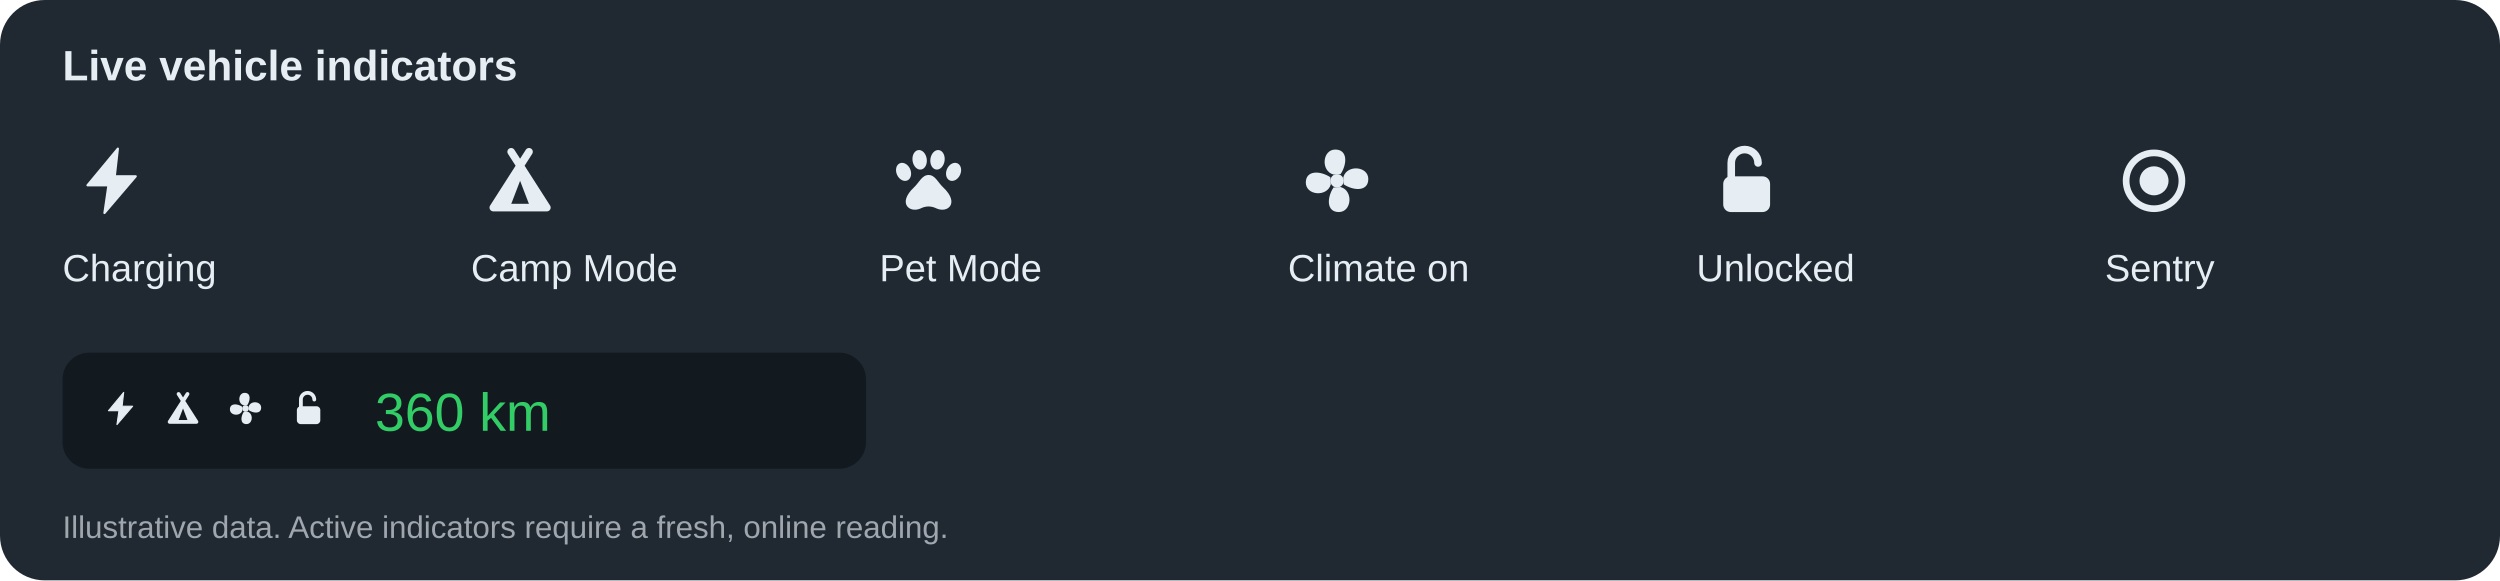
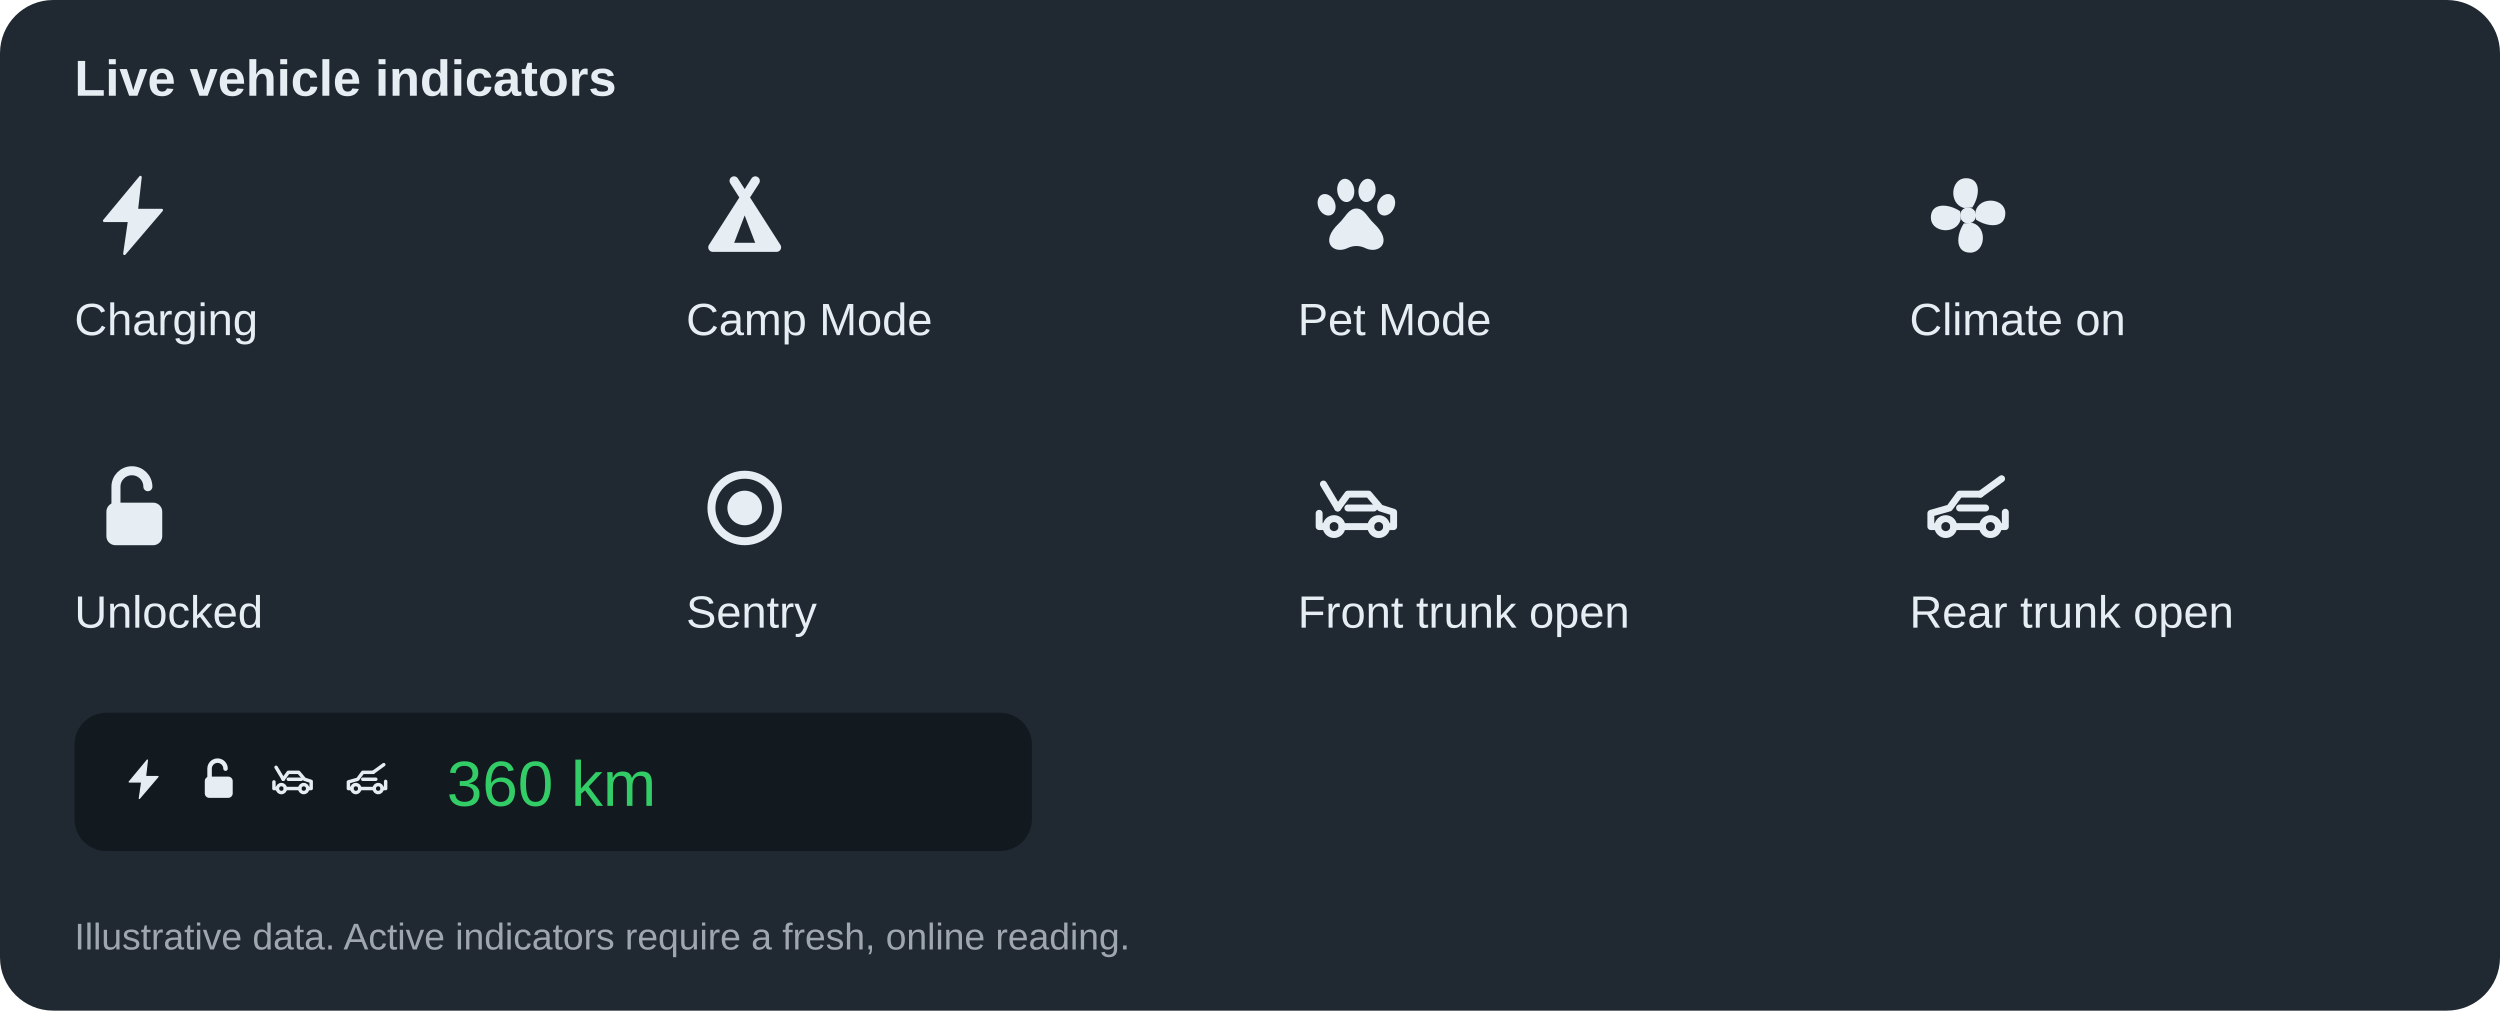
- <svg xmlns="http://www.w3.org/2000/svg" width="1120" height="260" viewBox="0 0 1120 260">
-   <rect width="1120" height="260" rx="20" fill="#202932" />
+ <svg xmlns="http://www.w3.org/2000/svg" width="940" height="380" viewBox="0 0 940 380">
+   <rect width="940" height="380" rx="20" fill="#202932" />
  <g font-family="Arial, sans-serif" fill="#e6edf3">
    <text x="28" y="36" font-size="19" font-weight="bold">Live vehicle indicators</text>
    <g transform="translate(34 65) scale(2)" fill="#e6edf3">
      <path d="M9.4 0.8 2.6 9h4.7l-.9 6.2L13.4 7H8.7Z" fill="#e6edf3" stroke="#e6edf3" stroke-width="0.5" stroke-linejoin="round" />
    </g>
    <text x="28" y="126" font-size="17">Charging</text>
-     <g transform="translate(217 65) scale(2)" fill="#e6edf3">
+     <g transform="translate(264 65) scale(2)" fill="#e6edf3">
      <path d="M6 1.5 14 14H2L10 1.5" fill="none" stroke="#e6edf3" stroke-width="1.7" stroke-linecap="round" stroke-linejoin="round" />
      <path d="M8 4 14 14H2Z M8 8 5.7 14h4.6Z" fill="#e6edf3" fill-rule="evenodd" />
    </g>
-     <text x="211" y="126" font-size="17">Camp Mode</text>
-     <g transform="translate(400 65) scale(2)" fill="#e6edf3">
+     <text x="258" y="126" font-size="17">Camp Mode</text>
+     <g transform="translate(494 65) scale(2)" fill="#e6edf3">
      <ellipse cx="2.4" cy="6" rx="1.6" ry="2.1" transform="rotate(-24 2.4 6)" />
      <ellipse cx="6" cy="3.3" rx="1.6" ry="2.2" transform="rotate(-8 6 3.3)" />
      <ellipse cx="10" cy="3.3" rx="1.6" ry="2.2" transform="rotate(8 10 3.3)" />
      <ellipse cx="13.6" cy="6" rx="1.6" ry="2.1" transform="rotate(24 13.6 6)" />
      <path d="M8 6.7C6.5 6.7 5.9 8.4 4.7 9.5 1 13 3.7 15.3 6.2 14.2 7.4 13.6 8.6 13.6 9.8 14.2 12.3 15.3 15 13 11.3 9.5 10.1 8.4 9.5 6.7 8 6.7Z" />
    </g>
-     <text x="394" y="126" font-size="17">Pet Mode</text>
-     <g transform="translate(583 65) scale(2)" fill="#e6edf3">
+     <text x="488" y="126" font-size="17">Pet Mode</text>
+     <g transform="translate(724 65) scale(2)" fill="#e6edf3">
      <path d="M7.2 6.6C4.3 5.8 4.7 1 7.6 1 10.4 1 10.3 4.2 8.8 6.5Z" />
      <path d="M7.2 6.6C4.3 5.8 4.7 1 7.6 1 10.4 1 10.3 4.2 8.8 6.5Z" transform="rotate(90 8 8)" />
      <path d="M7.2 6.6C4.3 5.8 4.7 1 7.6 1 10.4 1 10.3 4.2 8.8 6.5Z" transform="rotate(180 8 8)" />
      <path d="M7.2 6.6C4.3 5.8 4.7 1 7.6 1 10.4 1 10.3 4.2 8.8 6.5Z" transform="rotate(270 8 8)" />
      <circle cx="8" cy="8" r="1.5" />
    </g>
-     <text x="577" y="126" font-size="17">Climate on</text>
-     <g transform="translate(766 65) scale(2)" fill="#e6edf3">
+     <text x="718" y="126" font-size="17">Climate on</text>
+     <g transform="translate(34 175) scale(2)" fill="#e6edf3">
      <path d="M4.8 8V4a3 3 0 0 1 6 0" fill="none" stroke="#e6edf3" stroke-width="1.7" stroke-linecap="round" />
      <rect x="3" y="7" width="10.5" height="8" rx="1.7" fill="#e6edf3" />
    </g>
-     <text x="760" y="126" font-size="17">Unlocked</text>
-     <g transform="translate(949 65) scale(2)" fill="#e6edf3">
+     <text x="28" y="236" font-size="17">Unlocked</text>
+     <g transform="translate(264 175) scale(2)" fill="#e6edf3">
      <circle cx="8" cy="8" r="6.25" fill="none" stroke="#e6edf3" stroke-width="1.5" />
      <circle cx="8" cy="8" r="3.25" fill="#e6edf3" />
    </g>
-     <text x="943" y="126" font-size="17">Sentry</text>
-     <rect x="28" y="158" width="360" height="52" rx="12" fill="#12191f" />
-     <g transform="translate(46 175)" fill="#e6edf3">
+     <text x="258" y="236" font-size="17">Sentry</text>
+     <g transform="translate(494 175) scale(2)" fill="#e6edf3">
+       <g fill="none" stroke="#e6edf3" stroke-width="1.3" stroke-linecap="round" stroke-linejoin="round">
+         <path d="M1 9v2.5h1.3m3 0h5.4m3 0H15V8.8L12.5 8l-2.2-2.6H6.4L4.5 8" />
+         <path d="M4.5 8 1.8 3.5M6.4 8h4.9" />
+         <circle cx="3.8" cy="11.5" r="1.5" />
+         <circle cx="12.2" cy="11.5" r="1.5" />
+       </g>
+     </g>
+     <text x="488" y="236" font-size="17">Front trunk open</text>
+     <g transform="translate(724 175) scale(2)" fill="#e6edf3">
+       <g fill="none" stroke="#e6edf3" stroke-width="1.3" stroke-linecap="round" stroke-linejoin="round">
+         <path d="M1 9v2.5h1.3m3 0h5.4m3 0H15V8.8M1 9l3.5-1 1.9-2.6h3.9" />
+         <path d="M10.3 5.4 14.3 2.5M6.4 8h4.9" />
+         <circle cx="3.8" cy="11.5" r="1.5" />
+         <circle cx="12.2" cy="11.5" r="1.5" />
+       </g>
+     </g>
+     <text x="718" y="236" font-size="17">Rear trunk open</text>
+     <rect x="28" y="268" width="360" height="52" rx="12" fill="#12191f" />
+     <g transform="translate(46 285)" fill="#e6edf3">
      <path d="M9.4 0.8 2.6 9h4.7l-.9 6.2L13.4 7H8.7Z" fill="#e6edf3" stroke="#e6edf3" stroke-width="0.5" stroke-linejoin="round" />
    </g>
-     <g transform="translate(74 175)" fill="#e6edf3">
-       <path d="M6 1.5 14 14H2L10 1.5" fill="none" stroke="#e6edf3" stroke-width="1.7" stroke-linecap="round" stroke-linejoin="round" />
-       <path d="M8 4 14 14H2Z M8 8 5.7 14h4.6Z" fill="#e6edf3" fill-rule="evenodd" />
-     </g>
-     <g transform="translate(102 175)" fill="#e6edf3">
-       <path d="M7.2 6.6C4.3 5.8 4.7 1 7.6 1 10.4 1 10.3 4.2 8.8 6.5Z" />
-       <path d="M7.2 6.6C4.3 5.8 4.7 1 7.6 1 10.4 1 10.3 4.2 8.8 6.5Z" transform="rotate(90 8 8)" />
-       <path d="M7.2 6.6C4.3 5.8 4.7 1 7.6 1 10.4 1 10.3 4.2 8.8 6.5Z" transform="rotate(180 8 8)" />
-       <path d="M7.2 6.6C4.3 5.8 4.7 1 7.6 1 10.4 1 10.3 4.2 8.8 6.5Z" transform="rotate(270 8 8)" />
-       <circle cx="8" cy="8" r="1.5" />
-     </g>
-     <g transform="translate(130 175)" fill="#e6edf3">
+     <g transform="translate(74 285)" fill="#e6edf3">
      <path d="M4.8 8V4a3 3 0 0 1 6 0" fill="none" stroke="#e6edf3" stroke-width="1.7" stroke-linecap="round" />
      <rect x="3" y="7" width="10.5" height="8" rx="1.7" fill="#e6edf3" />
    </g>
-     <text x="168" y="193" fill="#32cd66" font-size="24">360 km</text>
-     <text x="28" y="241" font-size="14" fill="#a0a6ad">Illustrative data. Active indicators require a fresh, online reading.</text>
+     <g transform="translate(102 285)" fill="#e6edf3">
+       <g fill="none" stroke="#e6edf3" stroke-width="1.3" stroke-linecap="round" stroke-linejoin="round">
+         <path d="M1 9v2.5h1.3m3 0h5.4m3 0H15V8.8L12.5 8l-2.2-2.6H6.4L4.5 8" />
+         <path d="M4.5 8 1.8 3.5M6.4 8h4.9" />
+         <circle cx="3.8" cy="11.5" r="1.5" />
+         <circle cx="12.2" cy="11.5" r="1.5" />
+       </g>
+     </g>
+     <g transform="translate(130 285)" fill="#e6edf3">
+       <g fill="none" stroke="#e6edf3" stroke-width="1.3" stroke-linecap="round" stroke-linejoin="round">
+         <path d="M1 9v2.5h1.3m3 0h5.4m3 0H15V8.8M1 9l3.5-1 1.9-2.6h3.9" />
+         <path d="M10.3 5.4 14.3 2.5M6.4 8h4.9" />
+         <circle cx="3.8" cy="11.5" r="1.5" />
+         <circle cx="12.2" cy="11.5" r="1.5" />
+       </g>
+     </g>
+     <text x="168" y="303" fill="#32cd66" font-size="24">360 km</text>
+     <text x="28" y="357" font-size="14" fill="#a0a6ad">Illustrative data. Active indicators require a fresh, online reading.</text>
  </g>
</svg>
